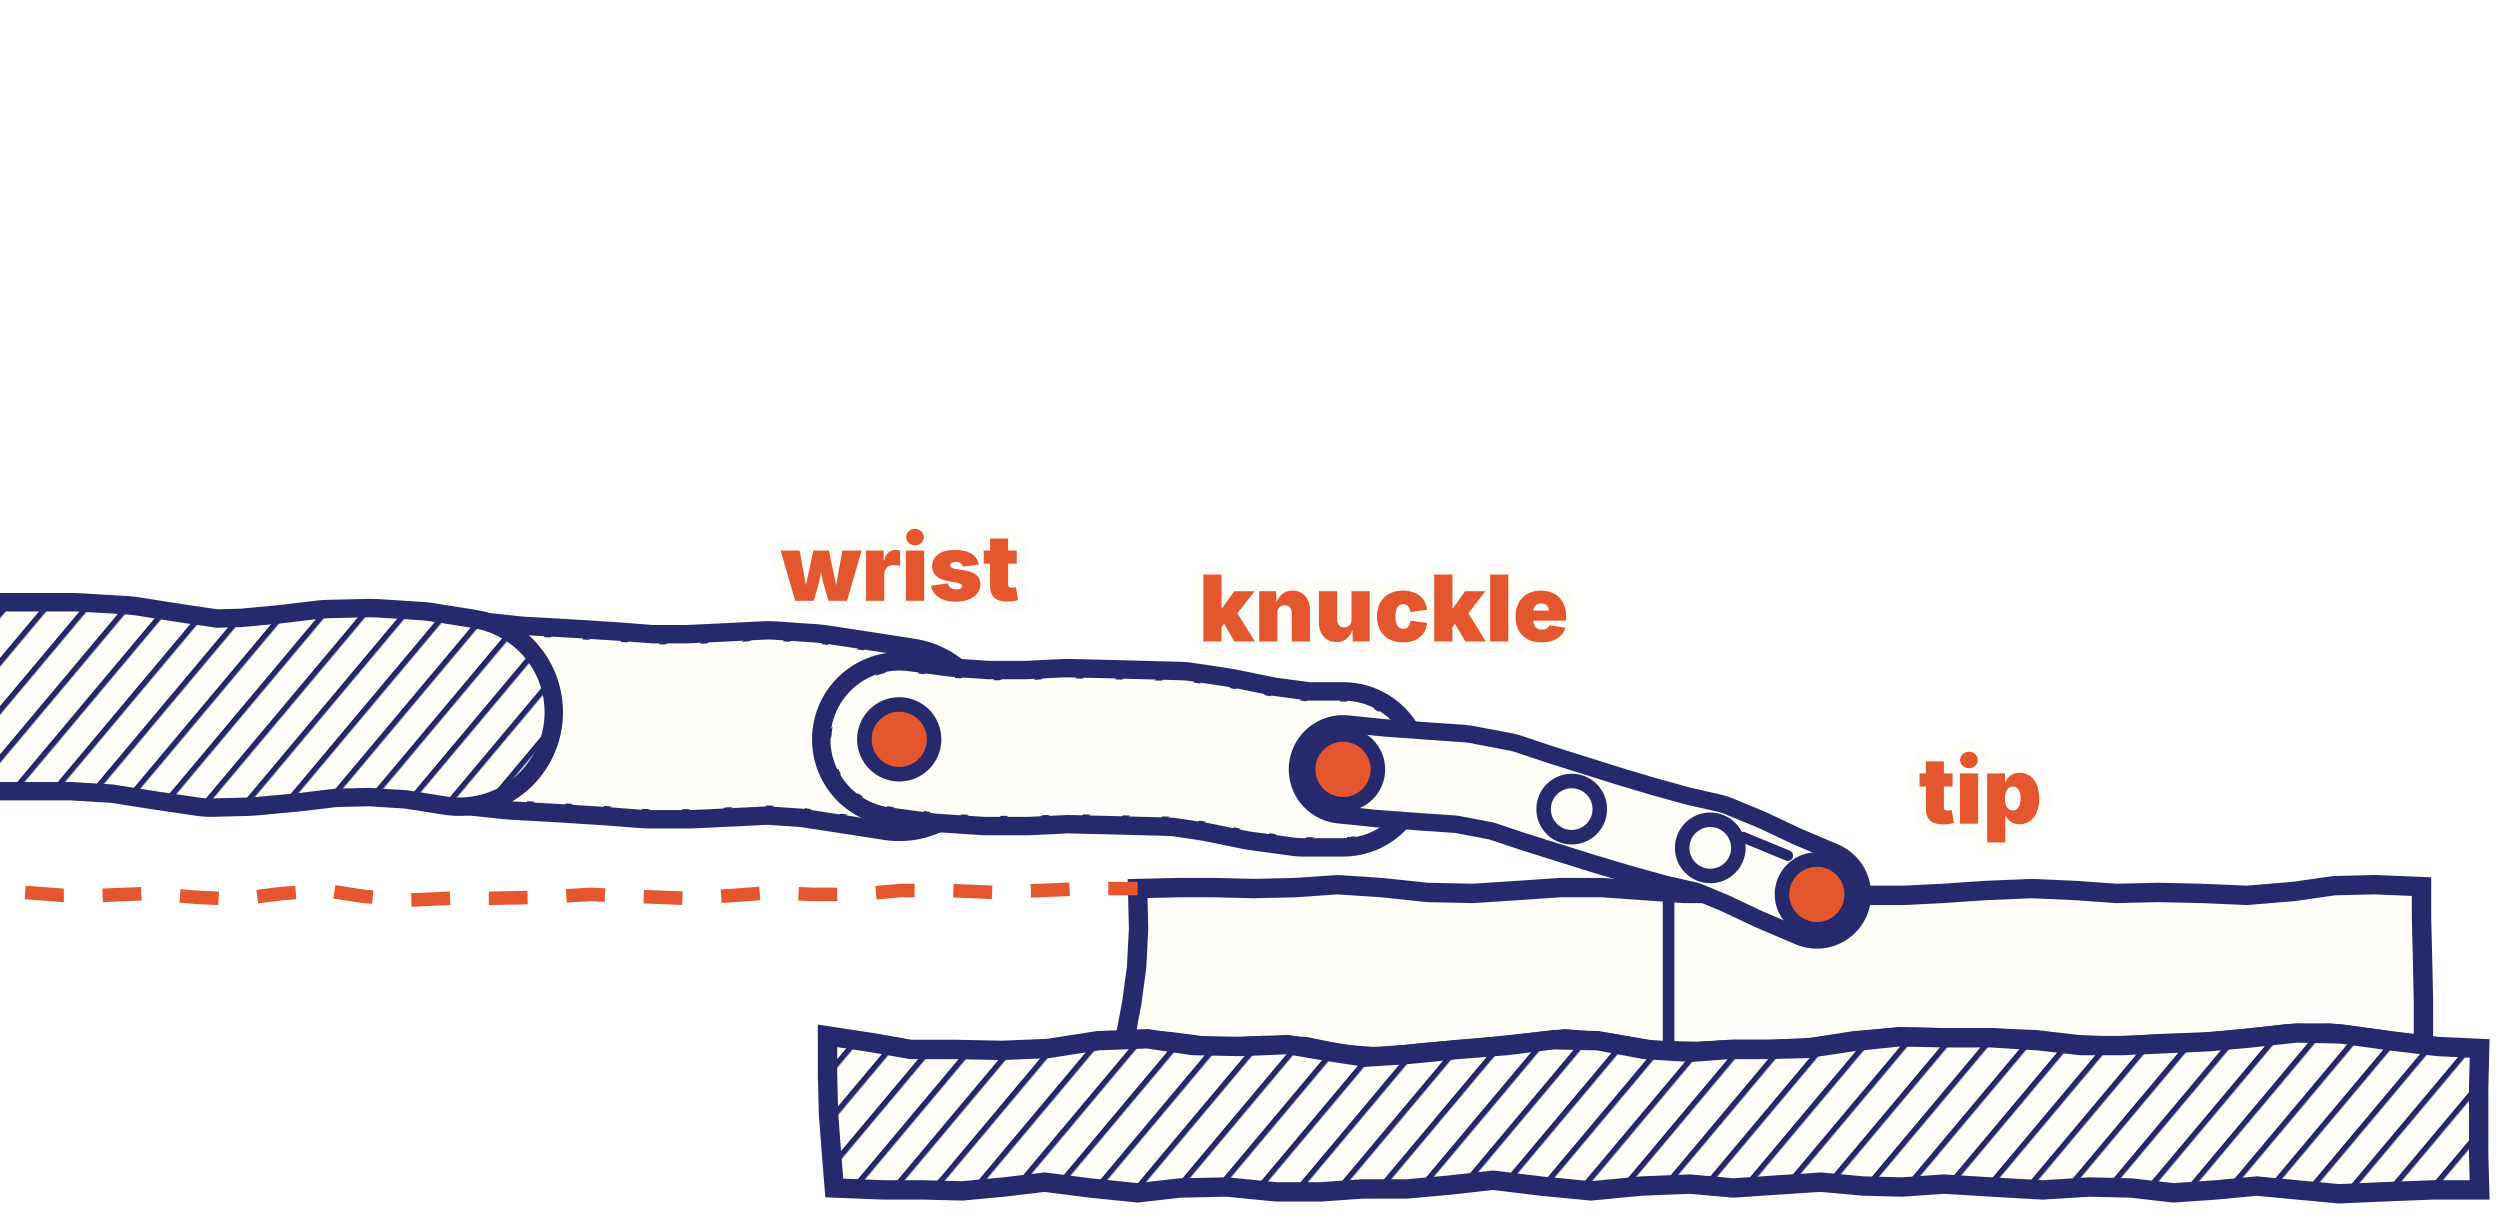
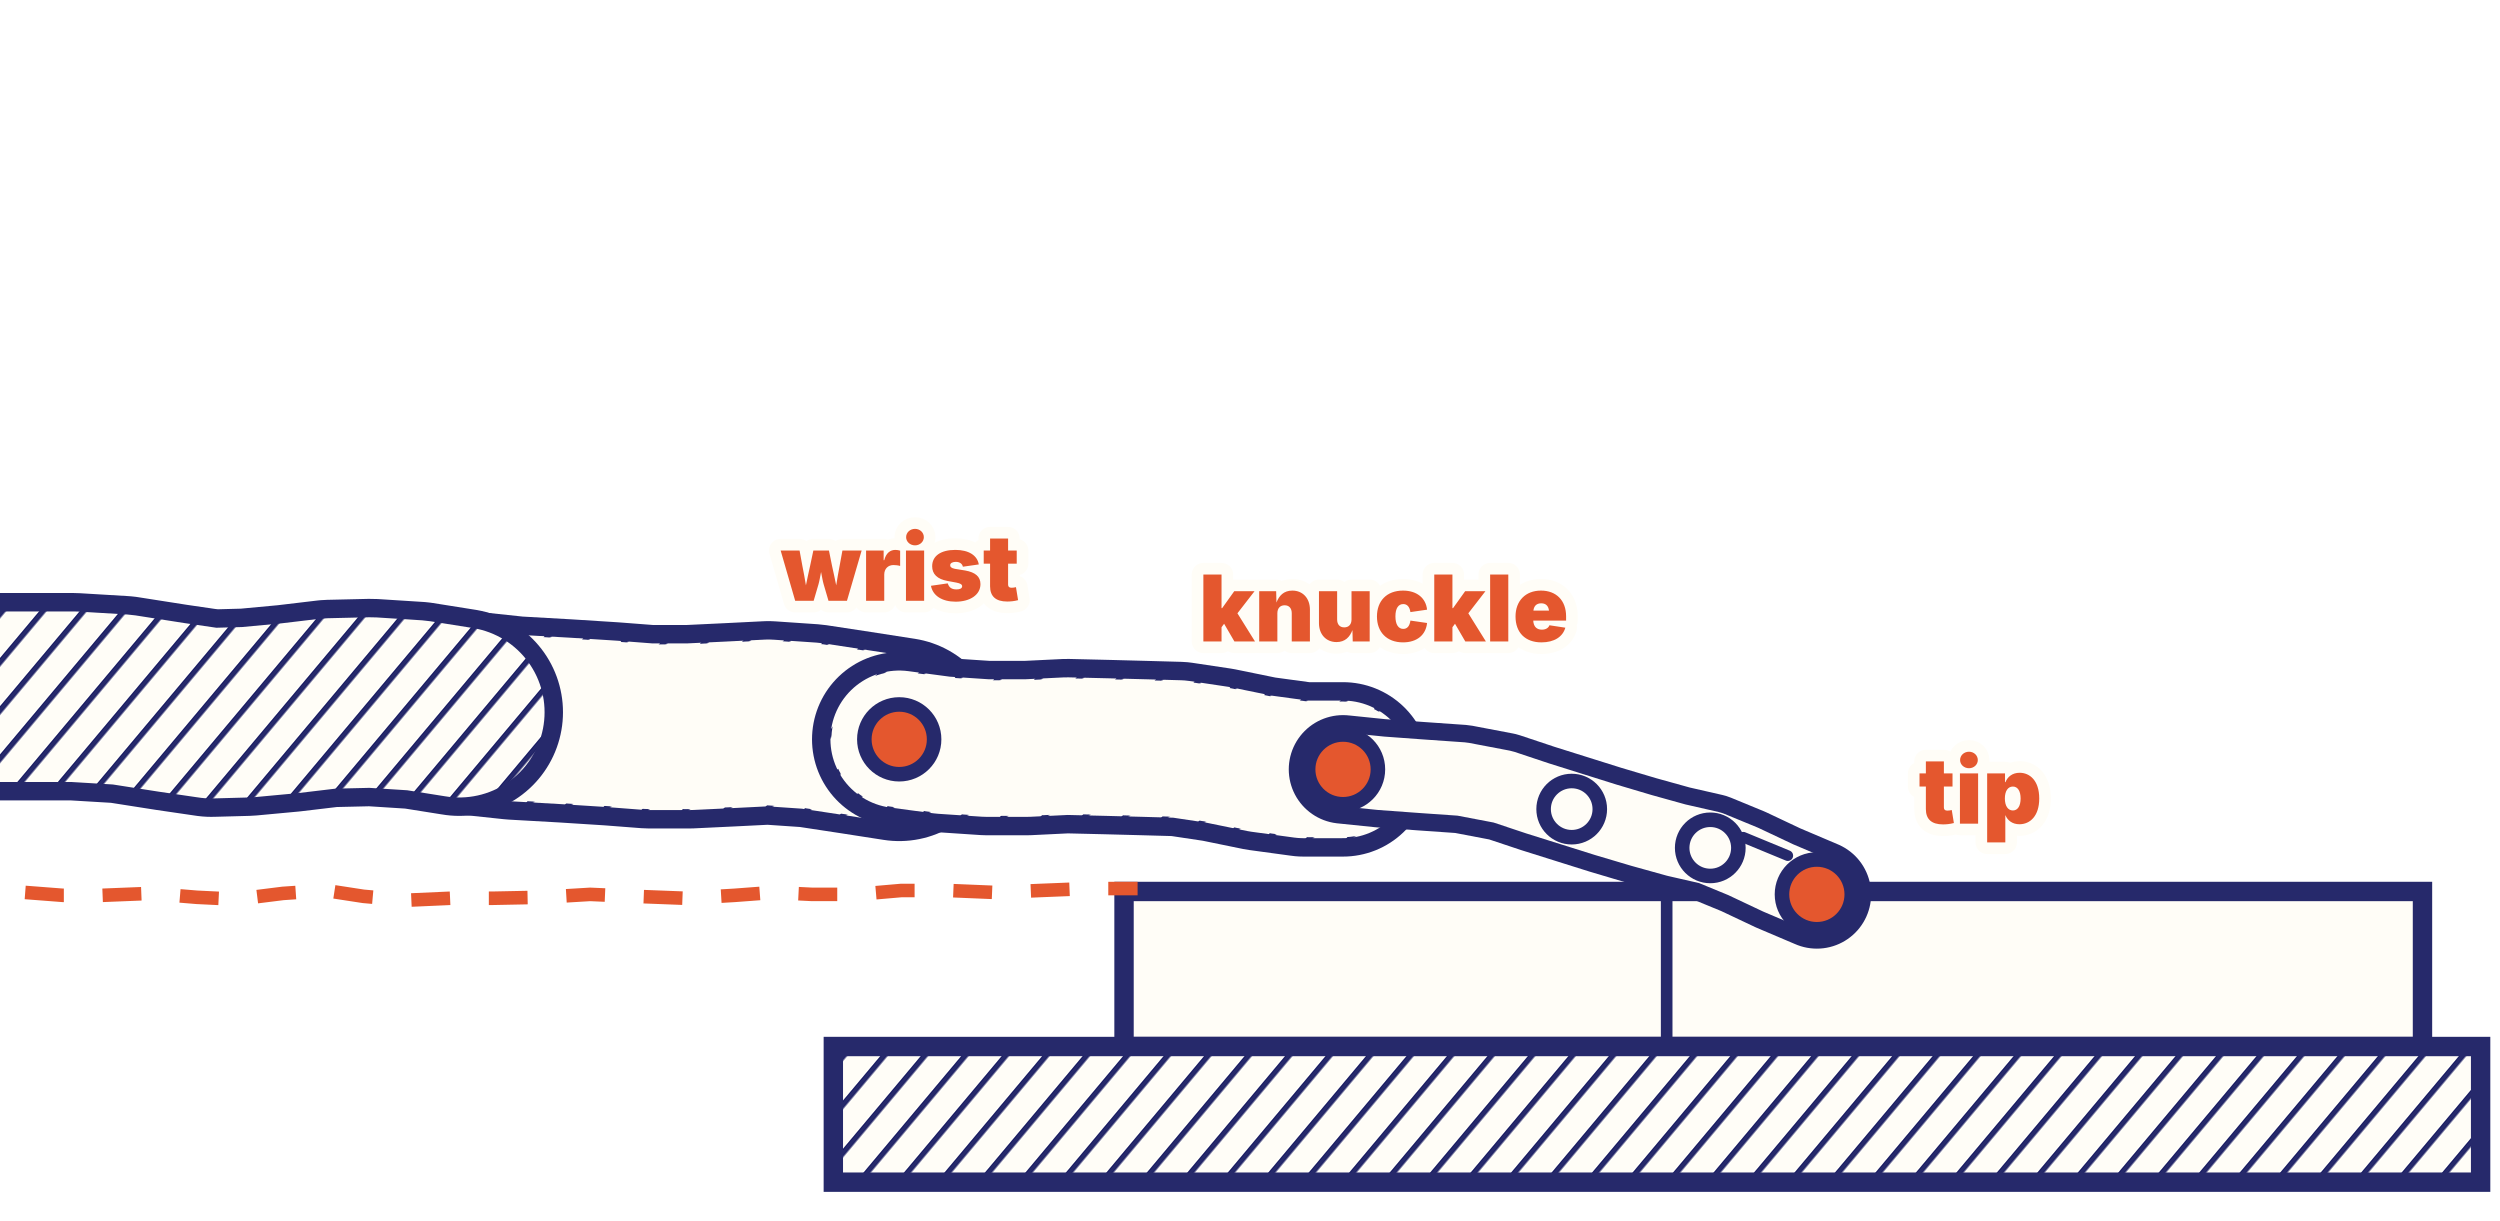
<svg xmlns="http://www.w3.org/2000/svg" viewBox="34 26 258 126" width="516" height="252">
  <defs>
    <pattern id="hgflat20" width="3.2" height="3.2" patternUnits="userSpaceOnUse" patternTransform="rotate(40)">
      <rect width="3.2" height="3.2" fill="#fffdf7" />
      <line x1="0" y1="0" x2="0" y2="3.2" stroke="#26296b" stroke-width="1.15" />
    </pattern>
  </defs>
-   <path d="M151.4 117.7l4.2-.1 3.7 0 4.1.1 4.3-.1 4.3-.3 4.6.3 4.7.5 4.7.1 4.6-.3 4.4-.3 4.3 0 4.3.3 4.2.3 4.1 0 4.3-.1 4.7.2 5 .1 4.6 0 4-.2 4.4-.3 4.8-.2 4.5.2 4.2.3 4.3-.1 4.5.1 4.7.2 4.8-.4 4.2-.6 4.1-.1 4.9.2 0 3.2 .1 4 .1 4.6 0 4.6-5-.7-4.7-.6-4.5.1-4.4.5-4.2.4-4.3.1-4.5.3-4.1-.2-4.3-.5-4.8-.2-4.6 0-4.6-.1-4.7.4-4.5.7-4.1.2-3.8 0-3.9.2-4.4-.1-4.7-.8-4.5-.4-4.6.5-4.8.5-4.9.4-4.7.5-4-.3-3.8-.8-4.4-.1-4.9.2-4.6-.6-4.7-.3 .7-3.7 .5-3.7 .2-4z" fill="#fffdf7" stroke="#26296b" stroke-width="2" />
-   <g transform="translate(0.2 -0.5)">
-     <line x1="206.0" y1="118.0" x2="206.0" y2="134.0" stroke="#26296b" stroke-width="1.2" stroke-linecap="round" />
-   </g>
-   <path d="M119.4 132.9l4.6.7 4 .7 4.5 0 4.9.1 4.8-.2 5.1-.8 5.1-.2 4.7.7 5 .1 4.8-.2 4.1.7 3.9.6 4.6-.3 5-.5 5-.4 4.8-.6 4.6.1 4.8.9 4.7.3 4.1-.3 3.9 0 4.1-.1 4.7-.7 4.8-.5 4.7.1 4.8 0 4.8.3 4.4.5 4.3 0 4.6-.2 4.4-.2 4.4-.4 4.6-.5 4.6.1 5 .7 5 .6 4.3.2-.1 4 0 3.6 0 3.5 .1 3.5-4.9 0-5.1.2-4.5.2-4.3-.4-4.2-.4-4.2.4-4.4.3-4.4-.5-4.3-.1-4.8.3-5.3-.3-4.9-.3-4.3.3-4-.1-4.4-.4-4.6.3-4.4.3-4.5-.4-5 .2-5.2.5-5.2-.5-4.9-.6-4.5.5-4.4.4-4.6 0-4.3.3-4.6 0-5.1-.5-4.8.1-4.4.5-4.9-.5-4.7-.6-4.2.5-4.3.4-3.9-.1-4.2 0-5.1-.2-.3-3.7-.3-4-.1-4.1z" fill="url(#hgflat20)" stroke="#26296b" stroke-width="2" />
+   <rect x="150" y="118" width="134" height="16" fill="#fffdf7" stroke="#26296b" stroke-width="2" />
+   <line x1="206.0" y1="118.0" x2="206.0" y2="134.0" stroke="#26296b" stroke-width="1.2" stroke-linecap="round" />
+   <path d="M120,134 L290,134 L290,148 L120,148 Z" fill="url(#hgflat20)" stroke="#26296b" stroke-width="2" />
  <path d="M36.6 118.1l3.9.3 4 0 5-.2 4.8.4 4.1.2 4.8-.6 4.4-.3 3.9.6 4.5.4 4.5-.2 4.4 0 5-.1 5-.3 4.6.2 5.2.2 5.1-.3 4-.3 4 .2 4.6 0 4.6-.4 4.9 0 4.8.2 4.6-.2 5-.2 5.1 0" stroke="#e4572e" stroke-width="1.4" stroke-dasharray="4 4" fill="none" />
  <path d="M7.2 97.4l4.2.5 3.8.3 4.4.2 4.2-.1 4.3-.4 4.9-.1 4.6 0 4.3 0 5.2.4 5.2.8 4 .5 3.9-.1 4.3-.4 4.3-.5 4.5 0 4.7.5 4.4.6 4.7.5 5.3.3 4.7.3 3.9.3 4.1 0 4.2-.2 4-.2 4.4.3 4.6.7 4.5.7" fill="none" stroke="#26296b" stroke-width="21.0" stroke-linecap="round" stroke-linejoin="round" />
  <path d="M7.2 97.4l4.2.5 3.8.3 4.4.2 4.2-.1 4.3-.4 4.9-.1 4.6 0 4.3 0 5.2.4 5.2.8 4 .5 3.9-.1 4.3-.4 4.3-.5 4.5 0 4.7.5 4.4.6 4.7.5 5.3.3 4.7.3 3.9.3 4.1 0 4.2-.2 4-.2 4.4.3 4.6.7 4.5.7" fill="none" stroke="url(#hgflat20)" stroke-width="17.2" stroke-linecap="round" stroke-linejoin="round" />
  <path d="M7.2 97.4l4.2.5 3.8.3 4.4.2 4.2-.1 4.3-.4 4.9-.1 4.6 0 4.3 0 5.2.4 5.2.8 4 .5 3.9-.1 4.3-.4 4.3-.5 4.5 0 4.7.5 4.4.6 4.7.5 5.3.3 4.7.3 3.9.3 4.1 0 4.2-.2 4-.2 4.4.3 4.6.7 4.5.7" fill="none" stroke="#fffdf7" stroke-width="17" stroke-linecap="round" stroke-linejoin="round" />
  <path d="M2.7 97l4.9.6 4 .4 3.8.3 4.3.3 4.1-.2 4.2-.4 4.8-.1 4.6 0 4.2 0 5 .3 5.1.8 4.1.6 3.7-.1 4.3-.4 4.2-.5 4.3-.1 4.7.3 4.4.7" fill="none" stroke="#26296b" stroke-width="21.4" stroke-linecap="round" stroke-linejoin="round" />
  <path d="M2.7 97l4.9.6 4 .4 3.8.3 4.3.3 4.1-.2 4.2-.4 4.8-.1 4.6 0 4.2 0 5 .3 5.1.8 4.1.6 3.7-.1 4.3-.4 4.2-.5 4.3-.1 4.7.3 4.4.7" fill="none" stroke="url(#hgflat20)" stroke-width="17.6" stroke-linecap="round" stroke-linejoin="round" />
  <path d="M126.8 102.3l4.5.6 4.5.3 4.2 0 4.1-.2 4.2.1 3.8.1 3.6.1 4 .6 4.4.9 4.4.6 4.1 0" fill="none" stroke="#26296b" stroke-width="18.0" stroke-linecap="round" stroke-linejoin="round" />
  <path d="M126.8 102.3l4.5.6 4.5.3 4.2 0 4.1-.2 4.2.1 3.8.1 3.6.1 4 .6 4.4.9 4.4.6 4.1 0" fill="none" stroke="url(#hgflat20)" stroke-width="14.2" stroke-linecap="round" stroke-linejoin="round" />
  <path d="M126.8 102.3l4.5.6 4.5.3 4.2 0 4.1-.2 4.2.1 3.8.1 3.6.1 4 .6 4.4.9 4.4.6 4.1 0" fill="none" stroke="#fffdf7" stroke-width="14" stroke-linecap="round" stroke-linejoin="round" />
  <path d="M172.6 105.4l3.9.4 4.1.3 4.3.3 4.2.8 3.6 1.2 3.5 1.1 3.5 1.1 3.7 1.1 3.6 1 3.5.8 3.4 1.4 3.6 1.7 4 1.7" fill="none" stroke="#26296b" stroke-width="11.2" stroke-linecap="round" stroke-linejoin="round" />
  <path d="M172.6 105.4l3.9.4 4.1.3 4.3.3 4.2.8 3.6 1.2 3.5 1.1 3.5 1.1 3.7 1.1 3.6 1 3.5.8 3.4 1.4 3.6 1.7 4 1.7" fill="none" stroke="url(#hgflat20)" stroke-width="7.4" stroke-linecap="round" stroke-linejoin="round" />
  <path d="M172.6 105.4l3.9.4 4.1.3 4.3.3 4.2.8 3.6 1.2 3.5 1.1 3.5 1.1 3.7 1.1 3.6 1 3.5.8 3.4 1.4 3.6 1.7 4 1.7" fill="none" stroke="#fffdf7" stroke-width="7.6" stroke-linecap="round" stroke-linejoin="round" />
  <g transform="translate(-0.7 0)">
    <line x1="214.6" y1="112.4" x2="219.2" y2="114.3" stroke="#26296b" stroke-width="1.1" stroke-linecap="round" />
  </g>
  <g transform="translate(-0.3 0.1)">
    <circle cx="196.5" cy="109.4" r="2.9" fill="#fffdf7" stroke="#26296b" stroke-width="1.5" />
  </g>
  <g transform="translate(-0.4 0)">
    <circle cx="210.9" cy="113.5" r="2.9" fill="#fffdf7" stroke="#26296b" stroke-width="1.5" />
  </g>
  <g transform="translate(-0.1 0.3)">
    <circle cx="126.9" cy="102.0" r="3.6" fill="#e4572e" stroke="#26296b" stroke-width="1.5" />
  </g>
  <g transform="translate(-0.2 0.2)">
    <circle cx="172.8" cy="105.2" r="3.6" fill="#e4572e" stroke="#26296b" stroke-width="1.5" />
  </g>
  <g transform="translate(-0.5 0.3)">
    <circle cx="222.0" cy="118.0" r="3.6" fill="#e4572e" stroke="#26296b" stroke-width="1.5" />
  </g>
  <text stroke="#fffdf7" stroke-width="2.4" stroke-linejoin="round" paint-order="stroke" x="126.9" y="88.0" text-anchor="middle" font-size="9.5" font-weight="900" fill="#e4572e" font-family="Inter,sans-serif">wrist</text>
  <text stroke="#fffdf7" stroke-width="2.4" stroke-linejoin="round" paint-order="stroke" x="176.8" y="92.2" text-anchor="middle" font-size="9.5" font-weight="900" fill="#e4572e" font-family="Inter,sans-serif">knuckle</text>
  <text stroke="#fffdf7" stroke-width="2.4" stroke-linejoin="round" paint-order="stroke" x="232.0" y="111.0" text-anchor="start" font-size="9.5" font-weight="900" fill="#e4572e" font-family="Inter,sans-serif">tip</text>
</svg>
